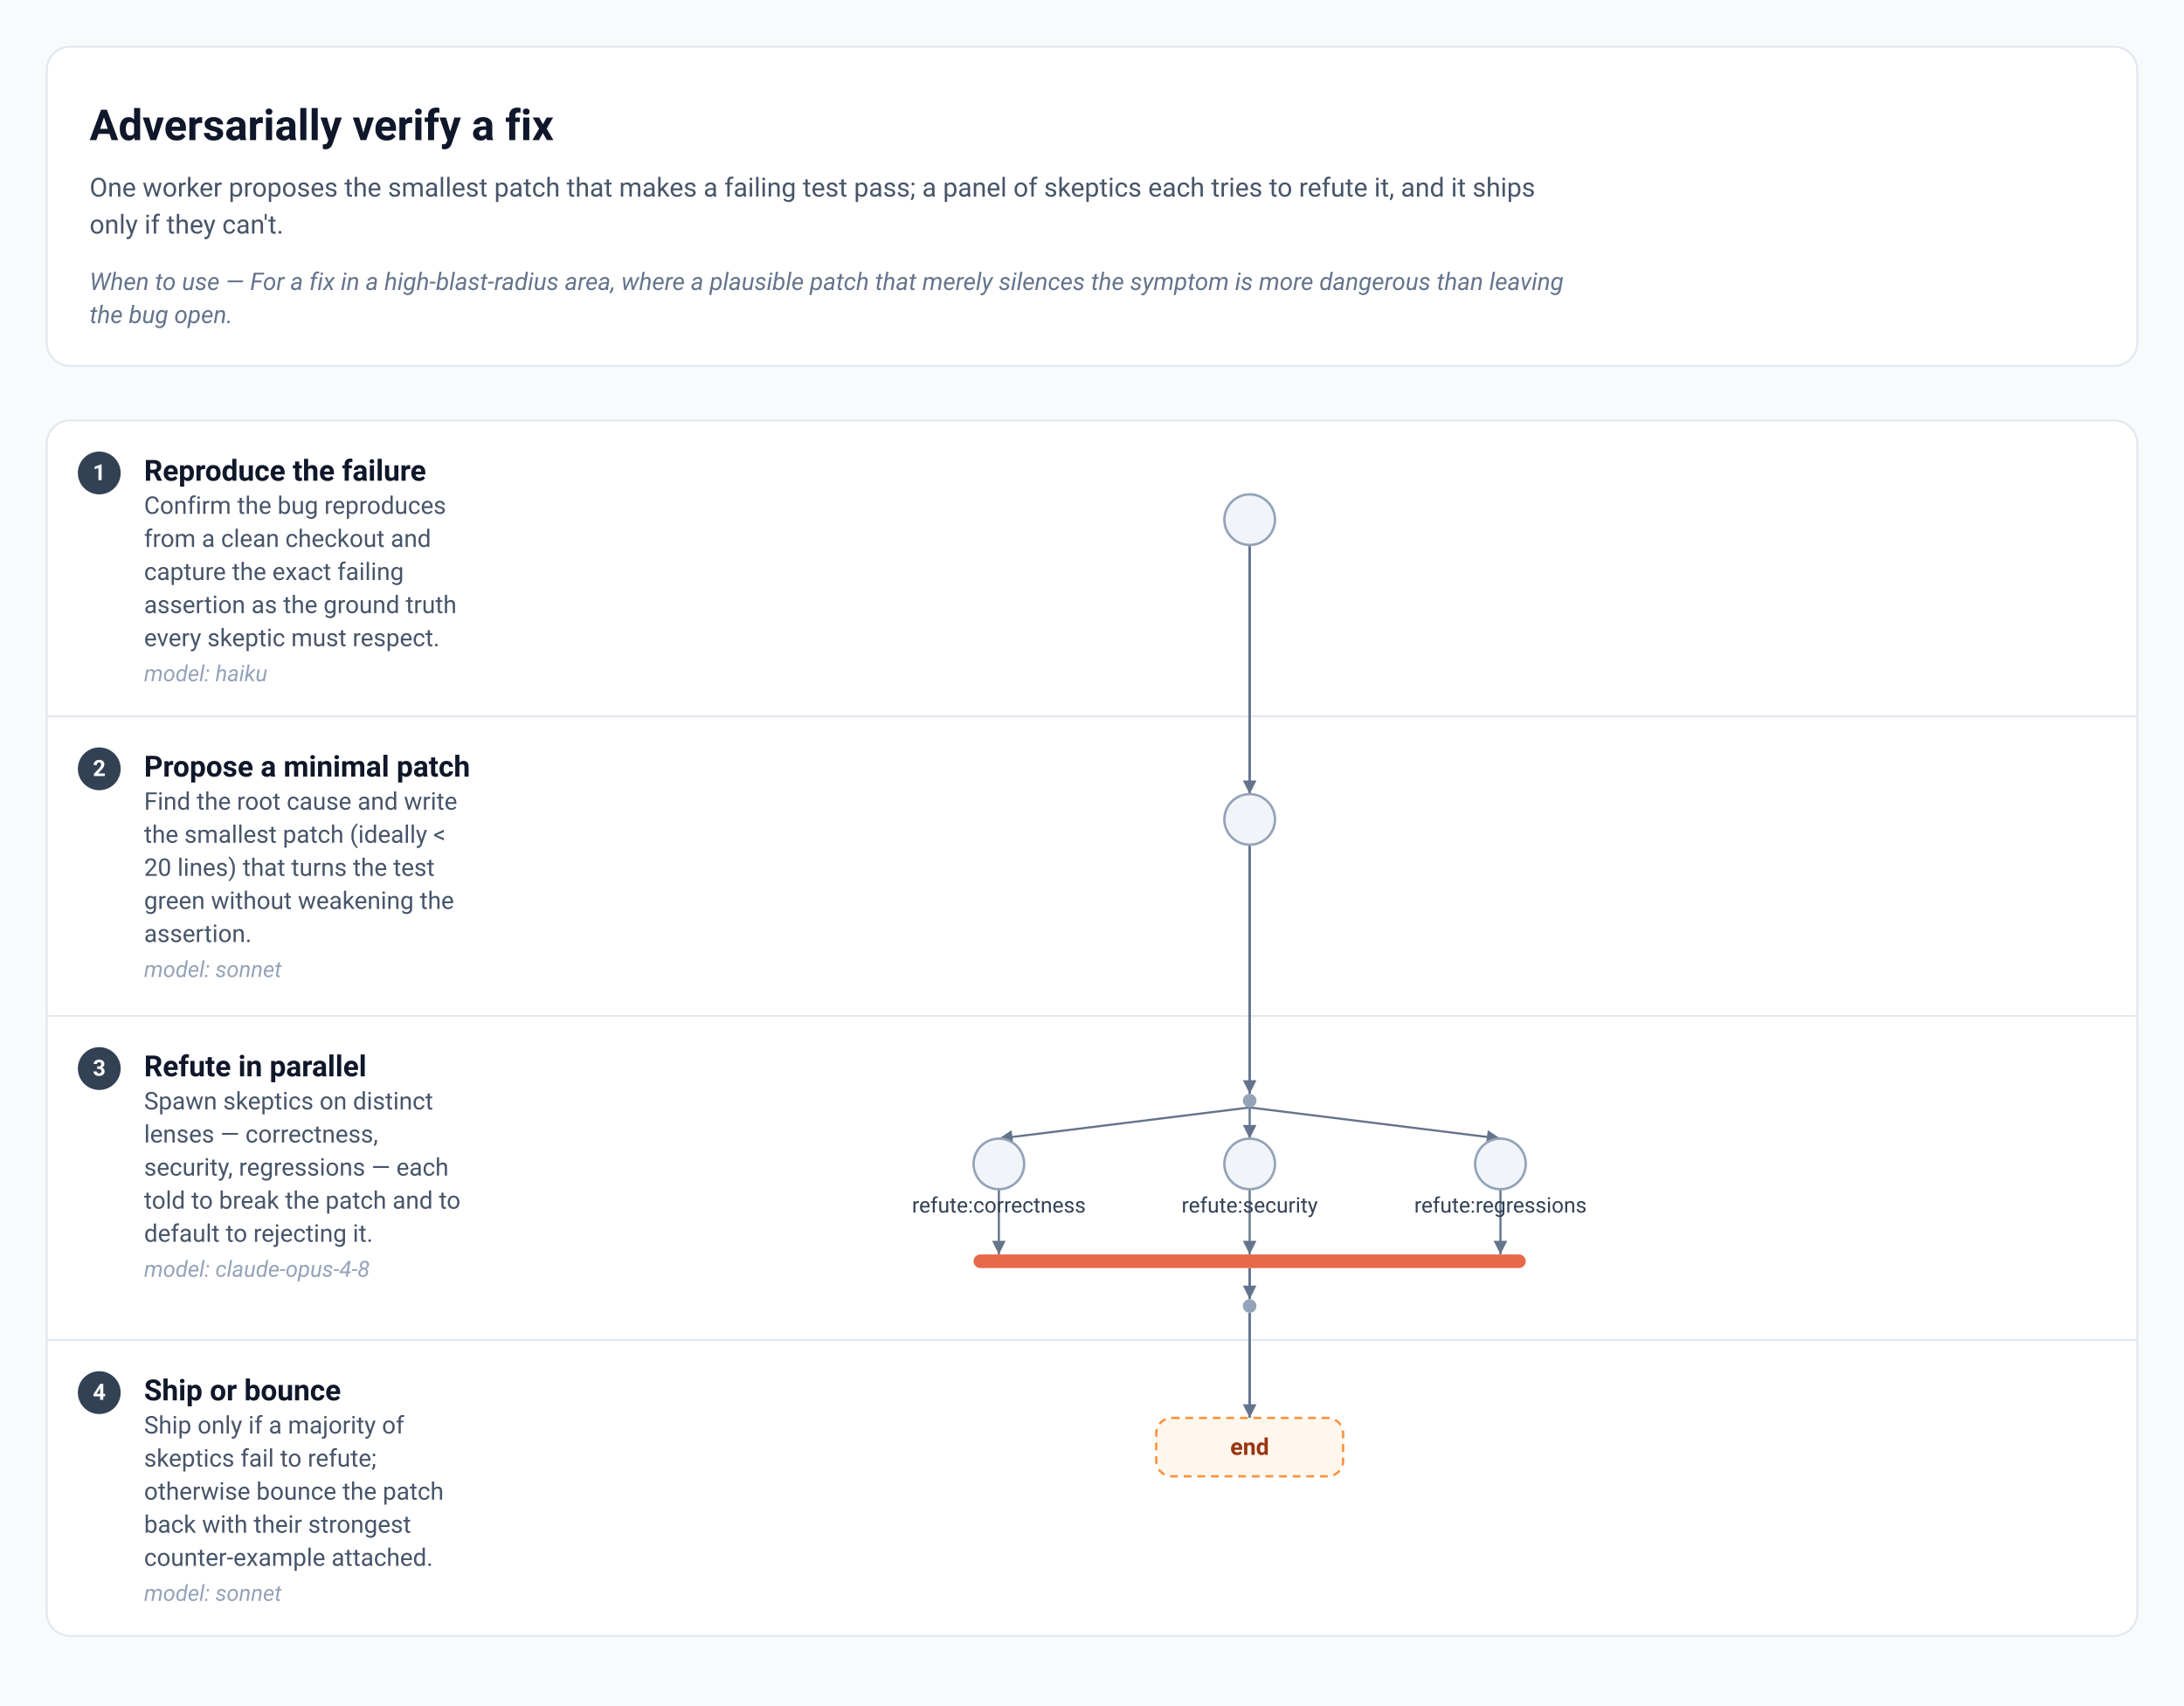
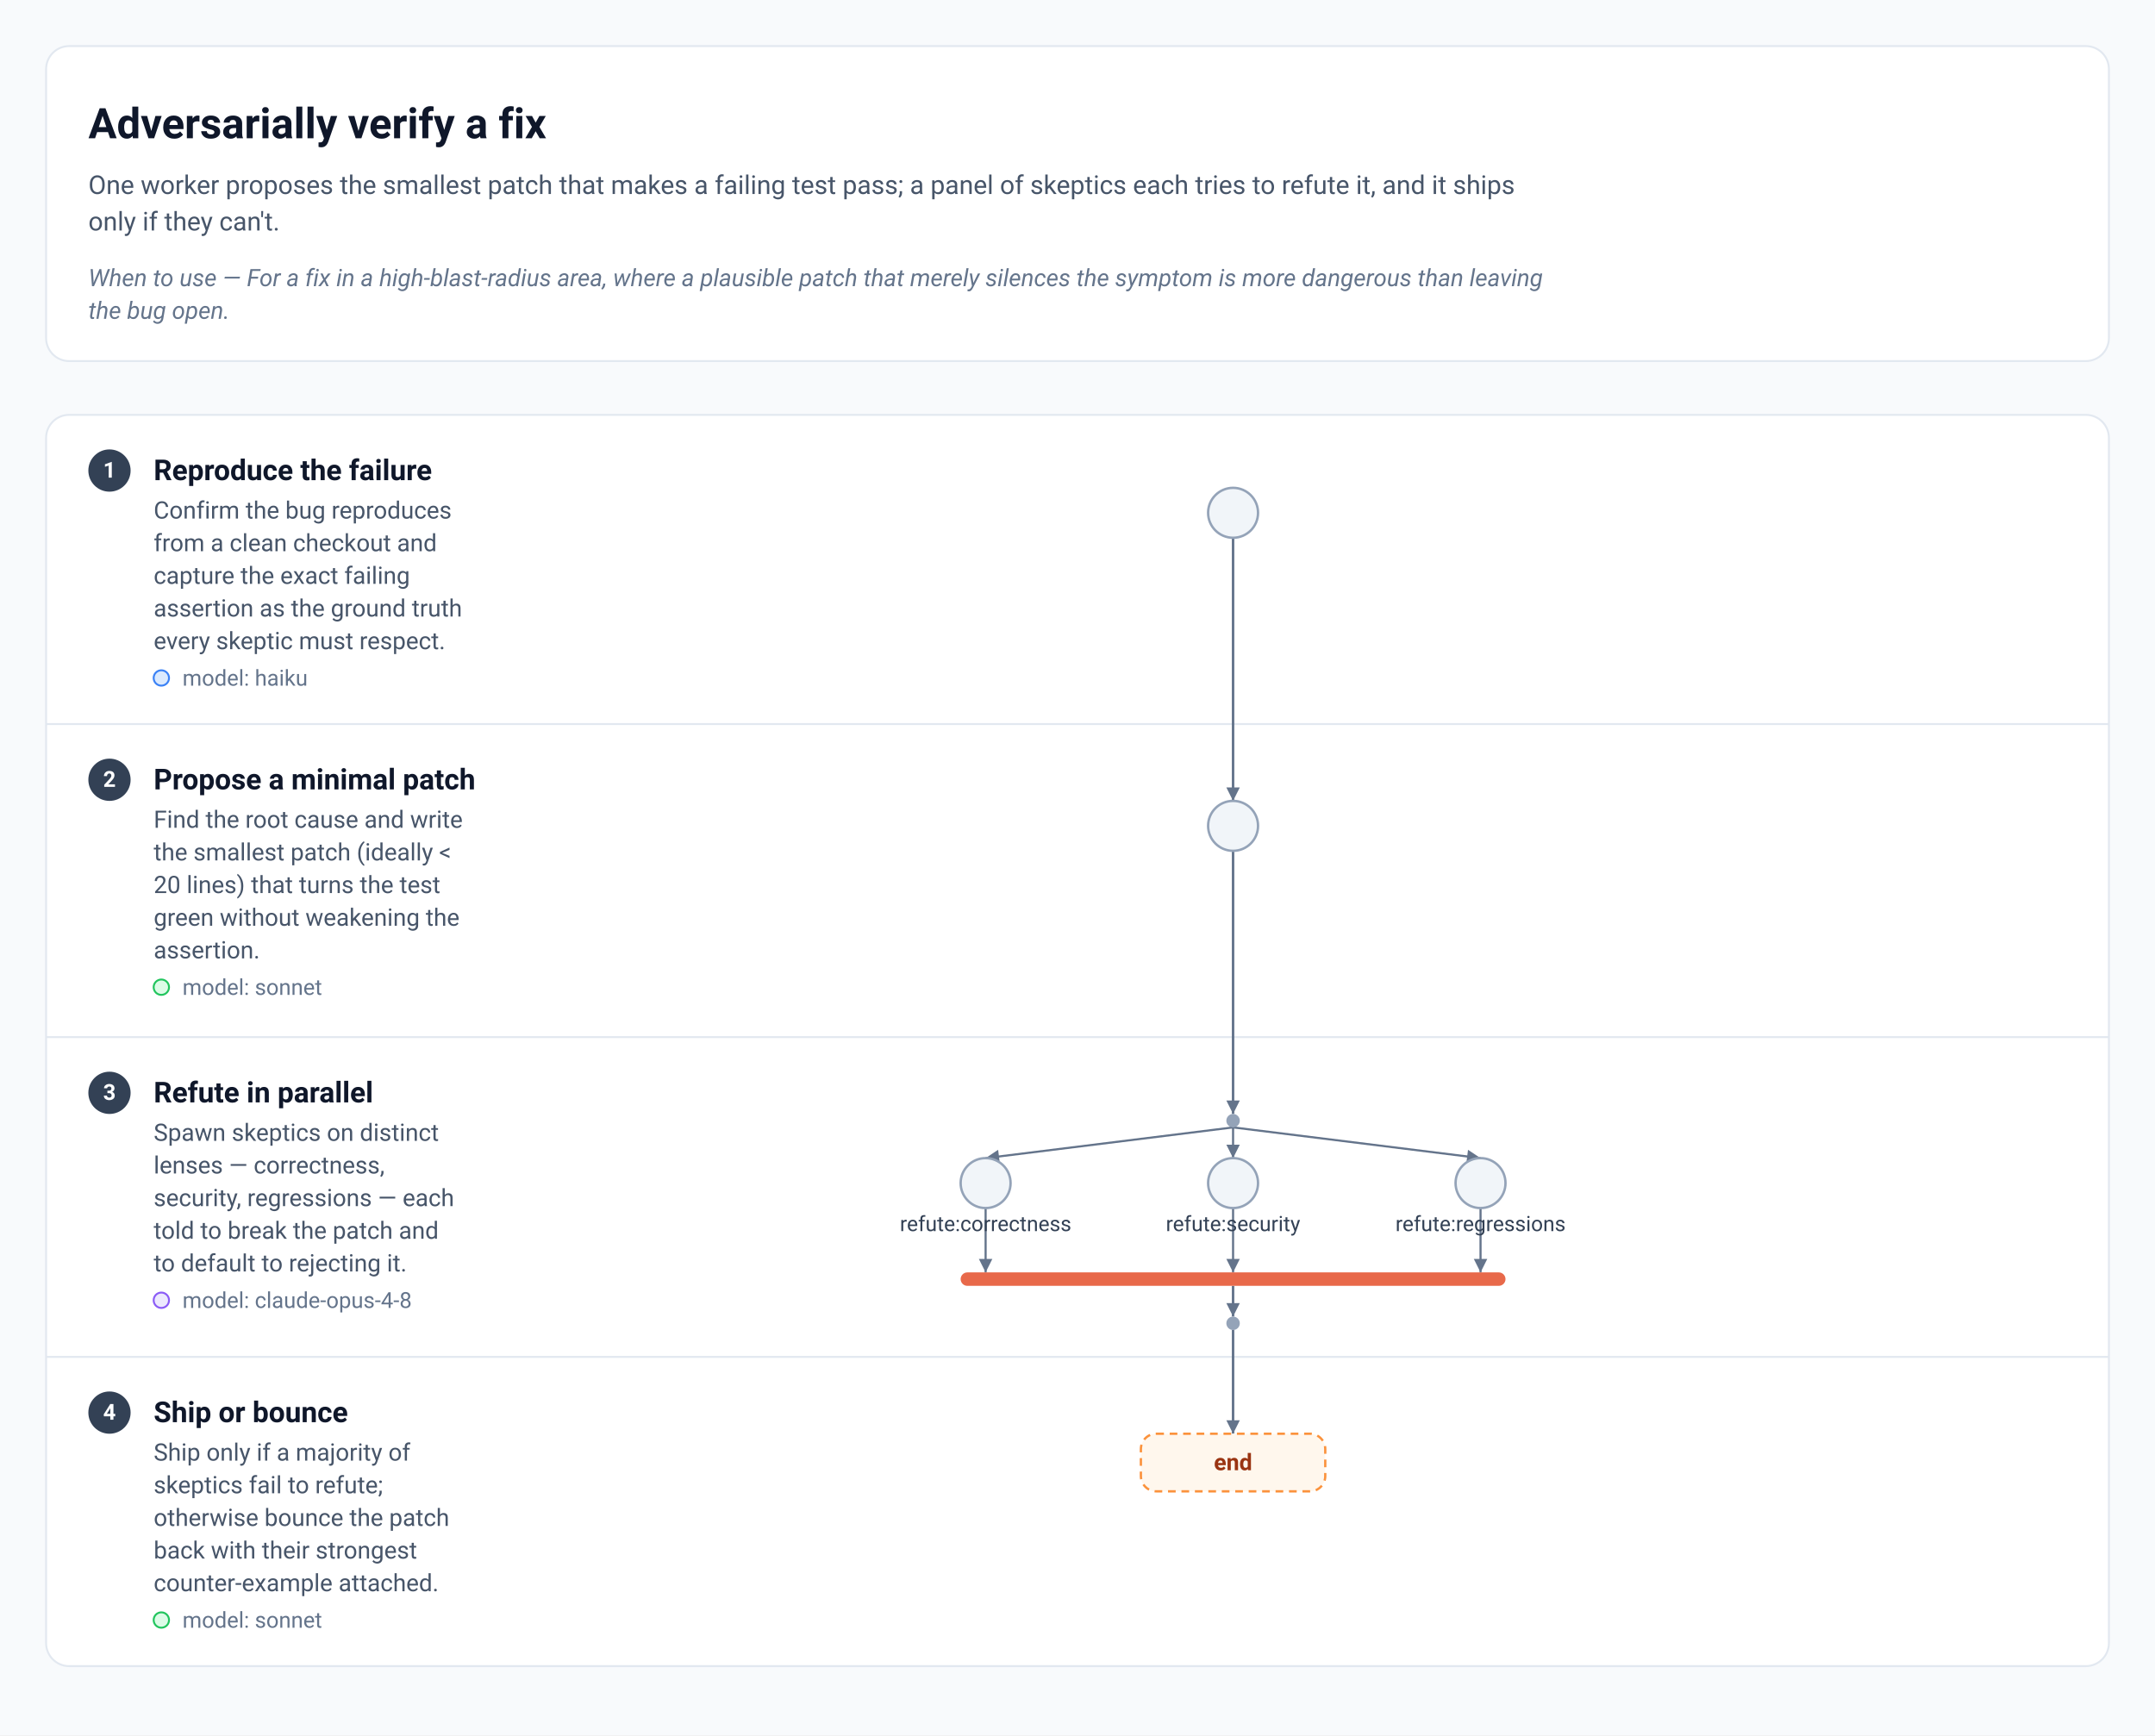
- <svg xmlns="http://www.w3.org/2000/svg" width="1122" height="876.5" viewBox="0 0 1122 876.5" font-family="-apple-system, BlinkMacSystemFont, 'Segoe UI', Roboto, Helvetica, Arial, sans-serif">
-   <rect width="1122" height="876.5" fill="#f8fafc" />
+ <svg xmlns="http://www.w3.org/2000/svg" width="1122" height="903.5" viewBox="0 0 1122 903.5" font-family="-apple-system, BlinkMacSystemFont, 'Segoe UI', Roboto, Helvetica, Arial, sans-serif">
+   <rect width="1122" height="903.5" fill="#f8fafc" />
  <g transform="translate(0 24)">
    <g class="header-card">
      <rect x="24" y="0" width="1074" height="164" rx="12" fill="#ffffff" stroke="#e2e8f0" stroke-width="1" />
      <text x="46" y="48" font-size="22" fill="#0f172a" font-weight="700">Adversarially verify a fix</text>
      <text x="46" y="77" font-size="13.5" fill="#475569">One worker proposes the smallest patch that makes a failing test pass; a panel of skeptics each tries to refute it, and it ships</text>
      <text x="46" y="96" font-size="13.5" fill="#475569">only if they can't.</text>
      <text x="46" y="125" font-size="12.5" fill="#64748b" font-style="italic">When to use — For a fix in a high-blast-radius area, where a plausible patch that merely silences the symptom is more dangerous than leaving</text>
      <text x="46" y="142" font-size="12.5" fill="#64748b" font-style="italic">the bug open.</text>
    </g>
  </g>
  <g transform="translate(0 204)">
-     <rect x="24" y="12" width="1074" height="624.5" rx="12" fill="#ffffff" stroke="#e2e8f0" stroke-width="1" />
+     <rect x="24" y="12" width="1074" height="651.5" rx="12" fill="#ffffff" stroke="#e2e8f0" stroke-width="1" />
    <g class="swimlane" />
    <g class="swimlane">
-       <line x1="24" y1="164" x2="1098" y2="164" stroke="#e2e8f0" stroke-width="1" />
+       <line x1="24" y1="173" x2="1098" y2="173" stroke="#e2e8f0" stroke-width="1" />
    </g>
    <g class="swimlane">
-       <line x1="24" y1="318" x2="1098" y2="318" stroke="#e2e8f0" stroke-width="1" />
+       <line x1="24" y1="336" x2="1098" y2="336" stroke="#e2e8f0" stroke-width="1" />
    </g>
    <g class="swimlane">
-       <line x1="24" y1="484.5" x2="1098" y2="484.5" stroke="#e2e8f0" stroke-width="1" />
+       <line x1="24" y1="502.5" x2="1098" y2="502.5" stroke="#e2e8f0" stroke-width="1" />
    </g>
    <g transform="translate(0 12)">
      <g class="lane-label">
-         <circle cx="51" cy="27" r="11" fill="#334155" />
-         <text x="51" y="30.7" font-size="11.5" fill="#ffffff" font-weight="700" text-anchor="middle">1</text>
-         <text x="74" y="31" font-size="15" fill="#0f172a" font-weight="700">Reproduce the failure</text>
-         <text x="74" y="48" font-size="12.5" fill="#475569">Confirm the bug reproduces</text>
-         <text x="74" y="65" font-size="12.5" fill="#475569">from a clean checkout and</text>
-         <text x="74" y="82" font-size="12.5" fill="#475569">capture the exact failing</text>
-         <text x="74" y="99" font-size="12.5" fill="#475569">assertion as the ground truth</text>
-         <text x="74" y="116" font-size="12.5" fill="#475569">every skeptic must respect.</text>
-         <text x="74" y="134" font-size="11.5" fill="#94a3b8" font-style="italic">model: haiku</text>
+         <circle cx="57" cy="29" r="11" fill="#334155" />
+         <text x="57" y="32.7" font-size="11.5" fill="#ffffff" font-weight="700" text-anchor="middle">1</text>
+         <text x="80" y="34" font-size="15" fill="#0f172a" font-weight="700">Reproduce the failure</text>
+         <text x="80" y="54" font-size="12.5" fill="#475569">Confirm the bug reproduces</text>
+         <text x="80" y="71" font-size="12.5" fill="#475569">from a clean checkout and</text>
+         <text x="80" y="88" font-size="12.5" fill="#475569">capture the exact failing</text>
+         <text x="80" y="105" font-size="12.5" fill="#475569">assertion as the ground truth</text>
+         <text x="80" y="122" font-size="12.5" fill="#475569">every skeptic must respect.</text>
+         <circle cx="84" cy="137" r="4" fill="#dbeafe" stroke="#3b82f6" stroke-width="1" />
+         <text x="95" y="141" font-size="11.5" fill="#64748b">model: haiku</text>
      </g>
    </g>
-     <g transform="translate(0 164)">
+     <g transform="translate(0 173)">
      <g class="lane-label">
-         <circle cx="51" cy="27" r="11" fill="#334155" />
-         <text x="51" y="30.7" font-size="11.5" fill="#ffffff" font-weight="700" text-anchor="middle">2</text>
-         <text x="74" y="31" font-size="15" fill="#0f172a" font-weight="700">Propose a minimal patch</text>
-         <text x="74" y="48" font-size="12.5" fill="#475569">Find the root cause and write</text>
-         <text x="74" y="65" font-size="12.5" fill="#475569">the smallest patch (ideally &lt;</text>
-         <text x="74" y="82" font-size="12.5" fill="#475569">20 lines) that turns the test</text>
-         <text x="74" y="99" font-size="12.5" fill="#475569">green without weakening the</text>
-         <text x="74" y="116" font-size="12.5" fill="#475569">assertion.</text>
-         <text x="74" y="134" font-size="11.5" fill="#94a3b8" font-style="italic">model: sonnet</text>
+         <circle cx="57" cy="29" r="11" fill="#334155" />
+         <text x="57" y="32.7" font-size="11.5" fill="#ffffff" font-weight="700" text-anchor="middle">2</text>
+         <text x="80" y="34" font-size="15" fill="#0f172a" font-weight="700">Propose a minimal patch</text>
+         <text x="80" y="54" font-size="12.5" fill="#475569">Find the root cause and write</text>
+         <text x="80" y="71" font-size="12.5" fill="#475569">the smallest patch (ideally &lt;</text>
+         <text x="80" y="88" font-size="12.5" fill="#475569">20 lines) that turns the test</text>
+         <text x="80" y="105" font-size="12.5" fill="#475569">green without weakening the</text>
+         <text x="80" y="122" font-size="12.5" fill="#475569">assertion.</text>
+         <circle cx="84" cy="137" r="4" fill="#dcfce7" stroke="#22c55e" stroke-width="1" />
+         <text x="95" y="141" font-size="11.5" fill="#64748b">model: sonnet</text>
      </g>
    </g>
-     <g transform="translate(0 318)">
+     <g transform="translate(0 336)">
      <g class="lane-label">
-         <circle cx="51" cy="27" r="11" fill="#334155" />
-         <text x="51" y="30.7" font-size="11.5" fill="#ffffff" font-weight="700" text-anchor="middle">3</text>
-         <text x="74" y="31" font-size="15" fill="#0f172a" font-weight="700">Refute in parallel</text>
-         <text x="74" y="48" font-size="12.5" fill="#475569">Spawn skeptics on distinct</text>
-         <text x="74" y="65" font-size="12.5" fill="#475569">lenses — correctness,</text>
-         <text x="74" y="82" font-size="12.5" fill="#475569">security, regressions — each</text>
-         <text x="74" y="99" font-size="12.5" fill="#475569">told to break the patch and to</text>
-         <text x="74" y="116" font-size="12.5" fill="#475569">default to rejecting it.</text>
-         <text x="74" y="134" font-size="11.5" fill="#94a3b8" font-style="italic">model: claude-opus-4-8</text>
+         <circle cx="57" cy="29" r="11" fill="#334155" />
+         <text x="57" y="32.7" font-size="11.5" fill="#ffffff" font-weight="700" text-anchor="middle">3</text>
+         <text x="80" y="34" font-size="15" fill="#0f172a" font-weight="700">Refute in parallel</text>
+         <text x="80" y="54" font-size="12.5" fill="#475569">Spawn skeptics on distinct</text>
+         <text x="80" y="71" font-size="12.5" fill="#475569">lenses — correctness,</text>
+         <text x="80" y="88" font-size="12.5" fill="#475569">security, regressions — each</text>
+         <text x="80" y="105" font-size="12.5" fill="#475569">told to break the patch and</text>
+         <text x="80" y="122" font-size="12.5" fill="#475569">to default to rejecting it.</text>
+         <circle cx="84" cy="137" r="4" fill="#ede9fe" stroke="#8b5cf6" stroke-width="1" />
+         <text x="95" y="141" font-size="11.5" fill="#64748b">model: claude-opus-4-8</text>
      </g>
    </g>
-     <g transform="translate(0 484.5)">
+     <g transform="translate(0 502.5)">
      <g class="lane-label">
-         <circle cx="51" cy="27" r="11" fill="#334155" />
-         <text x="51" y="30.7" font-size="11.5" fill="#ffffff" font-weight="700" text-anchor="middle">4</text>
-         <text x="74" y="31" font-size="15" fill="#0f172a" font-weight="700">Ship or bounce</text>
-         <text x="74" y="48" font-size="12.5" fill="#475569">Ship only if a majority of</text>
-         <text x="74" y="65" font-size="12.5" fill="#475569">skeptics fail to refute;</text>
-         <text x="74" y="82" font-size="12.5" fill="#475569">otherwise bounce the patch</text>
-         <text x="74" y="99" font-size="12.5" fill="#475569">back with their strongest</text>
-         <text x="74" y="116" font-size="12.5" fill="#475569">counter-example attached.</text>
-         <text x="74" y="134" font-size="11.5" fill="#94a3b8" font-style="italic">model: sonnet</text>
+         <circle cx="57" cy="29" r="11" fill="#334155" />
+         <text x="57" y="32.7" font-size="11.5" fill="#ffffff" font-weight="700" text-anchor="middle">4</text>
+         <text x="80" y="34" font-size="15" fill="#0f172a" font-weight="700">Ship or bounce</text>
+         <text x="80" y="54" font-size="12.5" fill="#475569">Ship only if a majority of</text>
+         <text x="80" y="71" font-size="12.5" fill="#475569">skeptics fail to refute;</text>
+         <text x="80" y="88" font-size="12.5" fill="#475569">otherwise bounce the patch</text>
+         <text x="80" y="105" font-size="12.5" fill="#475569">back with their strongest</text>
+         <text x="80" y="122" font-size="12.5" fill="#475569">counter-example attached.</text>
+         <circle cx="84" cy="137" r="4" fill="#dcfce7" stroke="#22c55e" stroke-width="1" />
+         <text x="95" y="141" font-size="11.5" fill="#64748b">model: sonnet</text>
      </g>
    </g>
    <g class="topology" transform="translate(338 0)">
      <g class="edge">
-         <path d="M 304 76 L 304 204" fill="none" stroke="#64748b" stroke-width="1.3" />
-         <polygon points="304,204 300.5,197 307.5,197" fill="#64748b" />
+         <path d="M 304 76 L 304 213" fill="none" stroke="#64748b" stroke-width="1.3" />
+         <polygon points="304,213 300.5,206 307.5,206" fill="#64748b" />
      </g>
      <g class="edge">
-         <path d="M 304 365 L 175.16 381" fill="none" stroke="#64748b" stroke-width="1.1" />
-         <polygon points="175.16,381 181.68,376.66 182.54,383.61" fill="#64748b" />
+         <path d="M 304 383 L 175.16 399" fill="none" stroke="#64748b" stroke-width="1.1" />
+         <polygon points="175.16,399 181.68,394.66 182.54,401.61" fill="#64748b" />
      </g>
      <g class="edge">
-         <path d="M 304 365 L 304 381" fill="none" stroke="#64748b" stroke-width="1.1" />
-         <polygon points="304,381 300.5,374 307.5,374" fill="#64748b" />
+         <path d="M 304 383 L 304 399" fill="none" stroke="#64748b" stroke-width="1.1" />
+         <polygon points="304,399 300.5,392 307.5,392" fill="#64748b" />
      </g>
      <g class="edge">
-         <path d="M 304 365 L 432.84 381" fill="none" stroke="#64748b" stroke-width="1.1" />
-         <polygon points="432.84,381 425.46,383.61 426.32,376.66" fill="#64748b" />
+         <path d="M 304 383 L 432.84 399" fill="none" stroke="#64748b" stroke-width="1.1" />
+         <polygon points="432.84,399 425.46,401.61 426.32,394.66" fill="#64748b" />
      </g>
      <g class="edge">
-         <path d="M 175.16 407 L 175.16 440.5" fill="none" stroke="#64748b" stroke-width="1.1" />
-         <polygon points="175.16,440.5 171.66,433.5 178.66,433.5" fill="#64748b" />
+         <path d="M 175.16 425 L 175.16 458.5" fill="none" stroke="#64748b" stroke-width="1.1" />
+         <polygon points="175.16,458.5 171.66,451.5 178.66,451.5" fill="#64748b" />
      </g>
      <g class="edge">
-         <path d="M 304 407 L 304 440.5" fill="none" stroke="#64748b" stroke-width="1.1" />
-         <polygon points="304,440.5 300.5,433.5 307.5,433.5" fill="#64748b" />
+         <path d="M 304 425 L 304 458.5" fill="none" stroke="#64748b" stroke-width="1.1" />
+         <polygon points="304,458.5 300.5,451.5 307.5,451.5" fill="#64748b" />
      </g>
      <g class="edge">
-         <path d="M 432.84 407 L 432.84 440.5" fill="none" stroke="#64748b" stroke-width="1.1" />
-         <polygon points="432.84,440.5 429.34,433.5 436.34,433.5" fill="#64748b" />
+         <path d="M 432.84 425 L 432.84 458.5" fill="none" stroke="#64748b" stroke-width="1.1" />
+         <polygon points="432.84,458.5 429.34,451.5 436.34,451.5" fill="#64748b" />
      </g>
      <g class="edge">
-         <path d="M 304 447.5 L 304 463.5" fill="none" stroke="#64748b" stroke-width="1.3" />
-         <polygon points="304,463.5 300.5,456.5 307.5,456.5" fill="#64748b" />
+         <path d="M 304 465.5 L 304 481.5" fill="none" stroke="#64748b" stroke-width="1.3" />
+         <polygon points="304,481.5 300.5,474.5 307.5,474.5" fill="#64748b" />
      </g>
      <g class="edge">
-         <path d="M 304 230 L 304 358" fill="none" stroke="#64748b" stroke-width="1.3" />
-         <polygon points="304,358 300.5,351 307.5,351" fill="#64748b" />
+         <path d="M 304 239 L 304 376" fill="none" stroke="#64748b" stroke-width="1.3" />
+         <polygon points="304,376 300.5,369 307.5,369" fill="#64748b" />
      </g>
      <g class="edge">
-         <path d="M 304 470.5 L 304 524.5" fill="none" stroke="#64748b" stroke-width="1.3" />
-         <polygon points="304,524.5 300.5,517.5 307.5,517.5" fill="#64748b" />
+         <path d="M 304 488.5 L 304 542.5" fill="none" stroke="#64748b" stroke-width="1.3" />
+         <polygon points="304,542.5 300.5,535.5 307.5,535.5" fill="#64748b" />
      </g>
      <g class="agent-node">
        <circle cx="304" cy="63" r="13" fill="#f1f5f9" stroke="#94a3b8" stroke-width="1.25" />
      </g>
      <g class="agent-node">
-         <circle cx="304" cy="217" r="13" fill="#f1f5f9" stroke="#94a3b8" stroke-width="1.25" />
+         <circle cx="304" cy="226" r="13" fill="#f1f5f9" stroke="#94a3b8" stroke-width="1.25" />
      </g>
-       <circle class="hub" cx="304" cy="361.5" r="3.5" fill="#94a3b8" />
+       <circle class="hub" cx="304" cy="379.5" r="3.5" fill="#94a3b8" />
      <g class="agent-node">
-         <circle cx="175.16" cy="394" r="13" fill="#f1f5f9" stroke="#94a3b8" stroke-width="1.25" />
-         <text x="175.16" y="419" font-size="11" fill="#334155" text-anchor="middle">refute:correctness</text>
+         <circle cx="175.16" cy="412" r="13" fill="#f1f5f9" stroke="#94a3b8" stroke-width="1.25" />
+         <text x="175.16" y="437" font-size="11" fill="#334155" text-anchor="middle">refute:correctness</text>
      </g>
      <g class="agent-node">
-         <circle cx="304" cy="394" r="13" fill="#f1f5f9" stroke="#94a3b8" stroke-width="1.25" />
-         <text x="304" y="419" font-size="11" fill="#334155" text-anchor="middle">refute:security</text>
+         <circle cx="304" cy="412" r="13" fill="#f1f5f9" stroke="#94a3b8" stroke-width="1.25" />
+         <text x="304" y="437" font-size="11" fill="#334155" text-anchor="middle">refute:security</text>
      </g>
      <g class="agent-node">
-         <circle cx="432.84" cy="394" r="13" fill="#f1f5f9" stroke="#94a3b8" stroke-width="1.25" />
-         <text x="432.84" y="419" font-size="11" fill="#334155" text-anchor="middle">refute:regressions</text>
+         <circle cx="432.84" cy="412" r="13" fill="#f1f5f9" stroke="#94a3b8" stroke-width="1.25" />
+         <text x="432.84" y="437" font-size="11" fill="#334155" text-anchor="middle">refute:regressions</text>
      </g>
-       <rect class="barrier" x="162.16" y="440.5" width="283.68" height="7" rx="3.5" fill="#e8694a" />
-       <circle class="hub" cx="304" cy="467" r="3.5" fill="#94a3b8" />
+       <rect class="barrier" x="162.16" y="458.5" width="283.68" height="7" rx="3.5" fill="#e8694a" />
+       <circle class="hub" cx="304" cy="485" r="3.5" fill="#94a3b8" />
      <g class="control-node">
-         <rect class="control-box" x="256" y="524.5" width="96" height="30" rx="8" fill="#fff7ed" stroke="#fb923c" stroke-width="1.2" stroke-dasharray="4 3" />
-         <text x="304" y="543.5" font-size="12" fill="#9a3412" font-weight="600" text-anchor="middle">end</text>
+         <rect class="control-box" x="256" y="542.5" width="96" height="30" rx="8" fill="#fff7ed" stroke="#fb923c" stroke-width="1.2" stroke-dasharray="4 3" />
+         <text x="304" y="561.5" font-size="12" fill="#9a3412" font-weight="600" text-anchor="middle">end</text>
      </g>
    </g>
  </g>
</svg>
